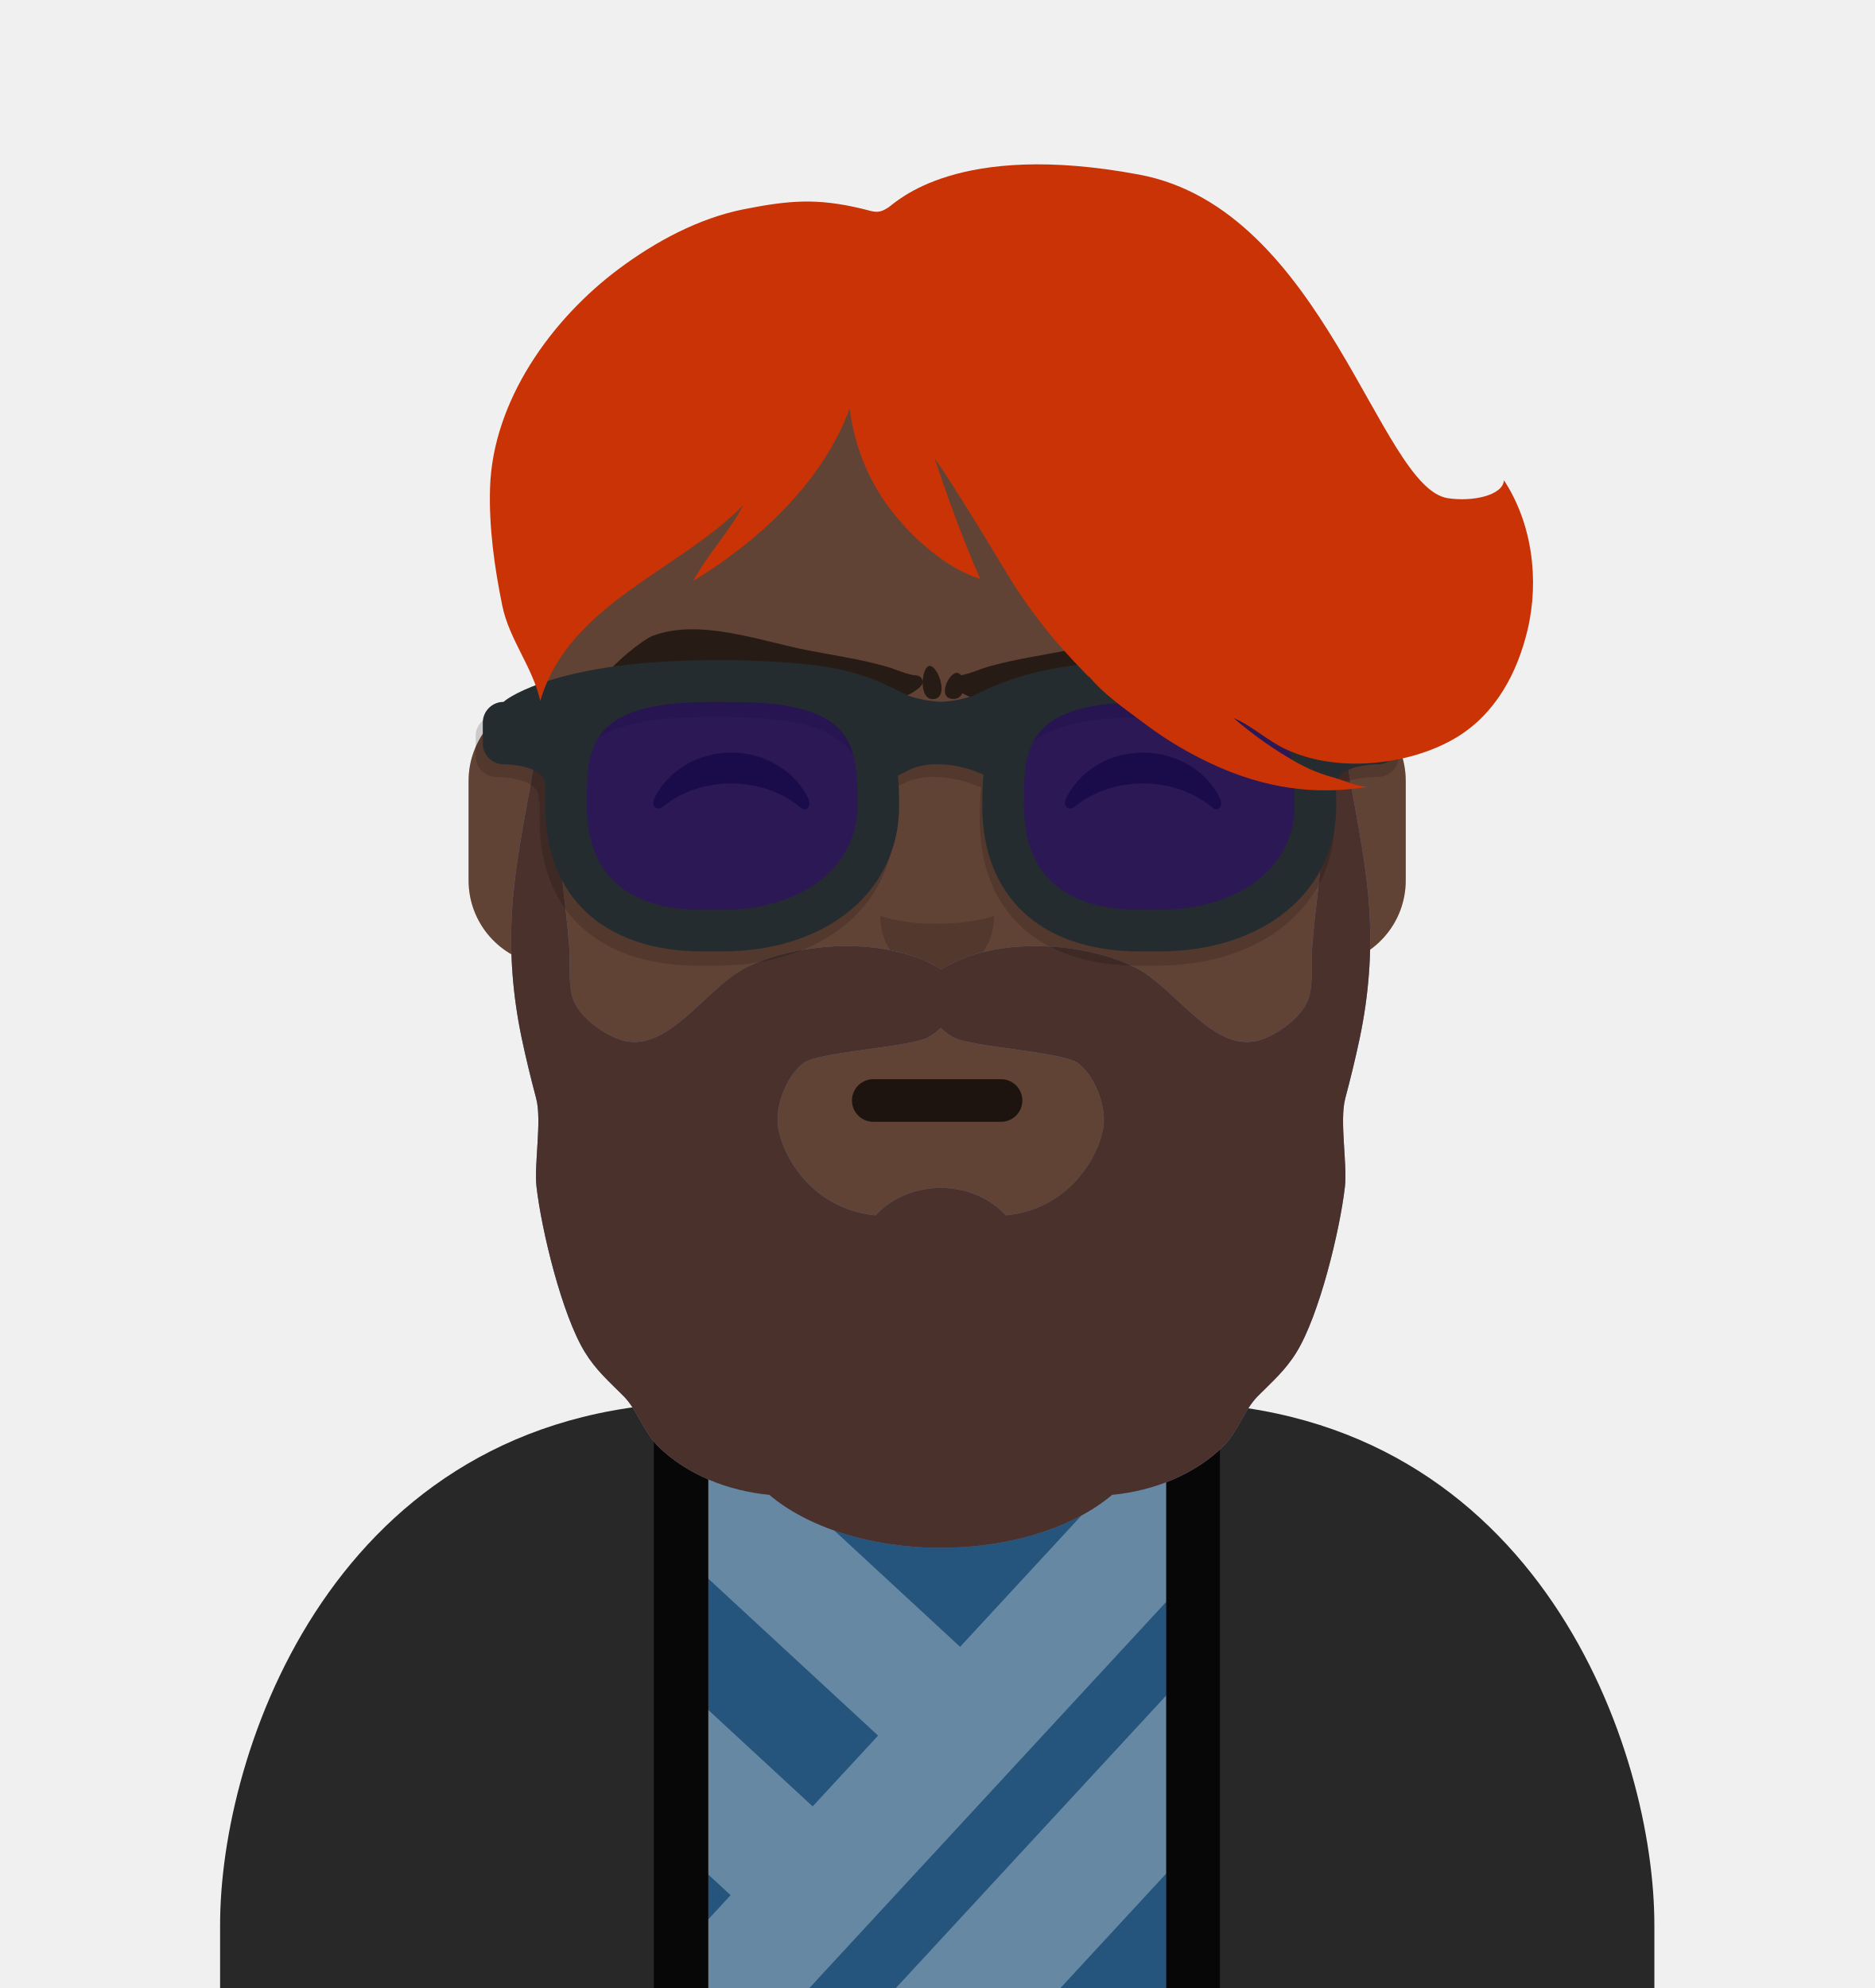
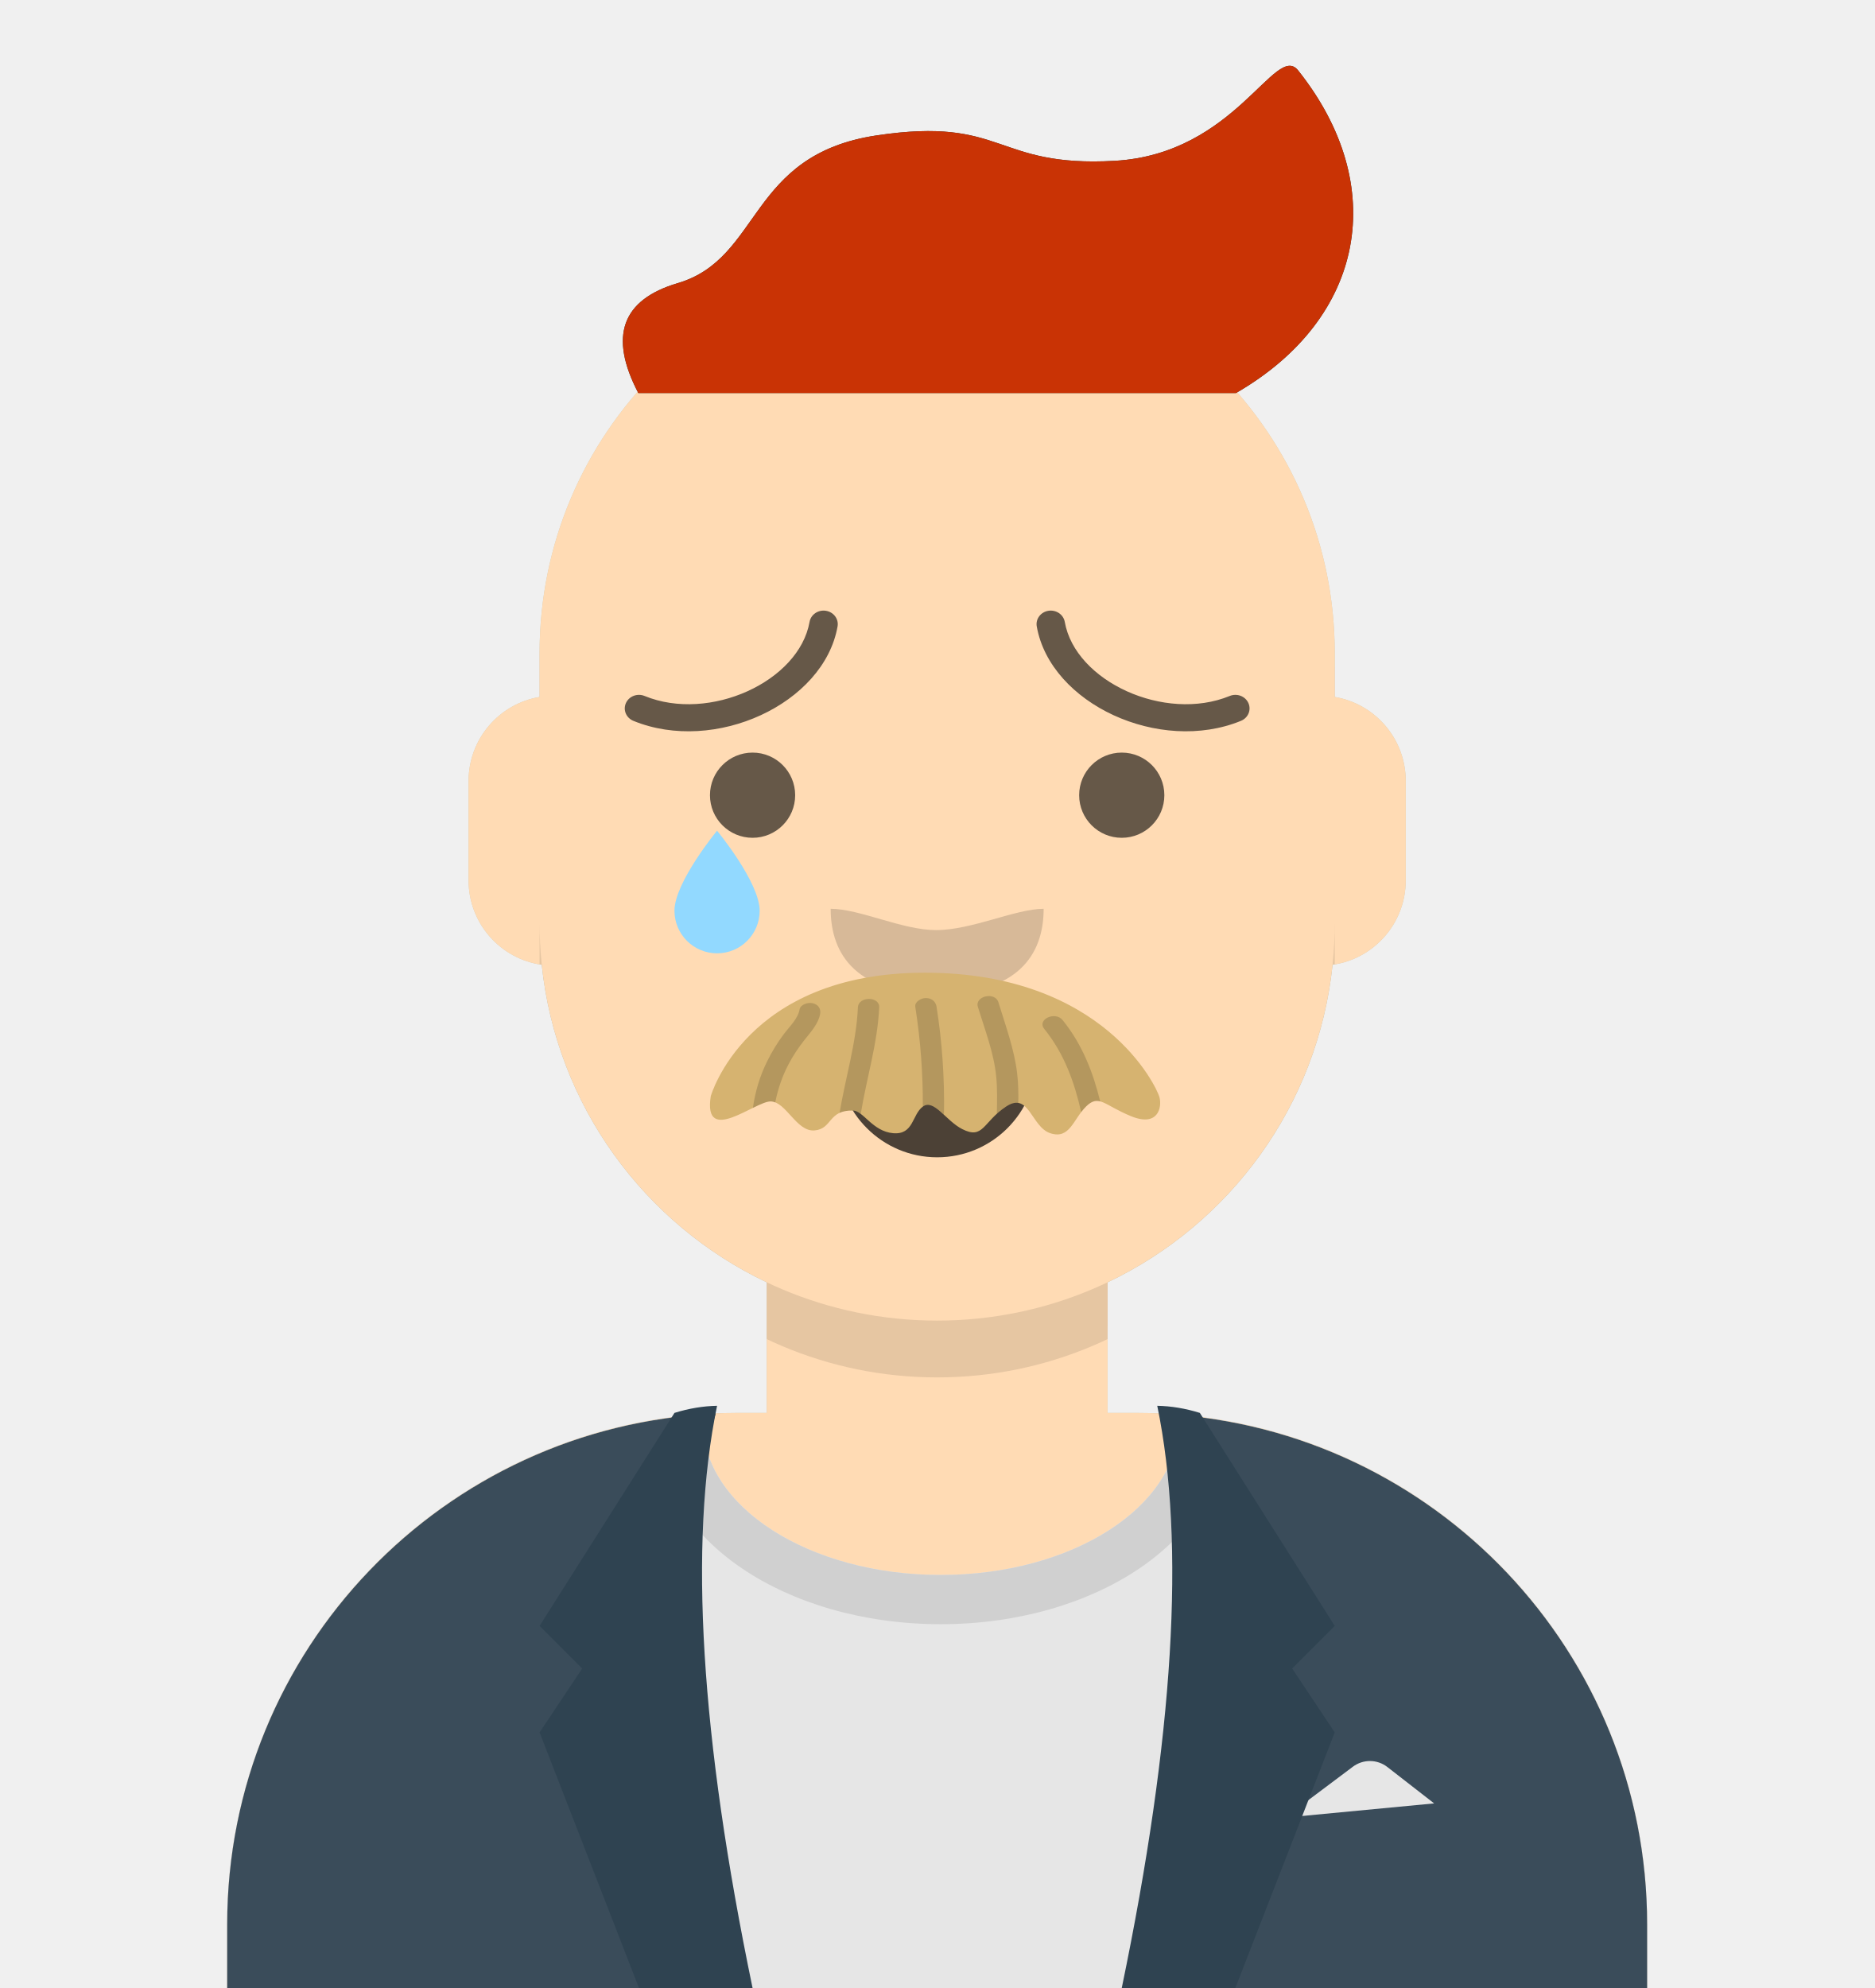
<svg xmlns="http://www.w3.org/2000/svg" xmlns:ns2="http://design.blush" xmlns:xlink="http://www.w3.org/1999/xlink" width="264px" height="280px" viewBox="0 0 264 280" version="1.1">
  <defs>
    <path d="M100,0 C130.928,-5.68137151e-15 156,25.072 156,56 L156.001,62.166 C161.676,63.119 166,68.054 166,74 L166,88 C166,94.052 161.519,99.058 155.694,99.881 C153.628,119.686 141.238,136.422 124.001,144.61 L124,163 L128,163 C167.765,163 200,195.235 200,235 L200,244 L0,244 L0,235 C-4.86974701e-15,195.235 32.235,163 72,163 L76,163 L76,144.611 C58.763,136.422 46.372,119.687 44.305,99.881 C38.481,99.058 34,94.052 34,88 L34,74 C34,68.054 38.325,63.118 44,62.166 L44,56 C44,25.072 69.072,5.68137151e-15 100,0 Z" id="transparent_path-1" />
    <path d="M83,36.348 C83,52.629 105.162,65.828 132.5,65.828 C159.838,65.828 182,52.629 182,36.348 C182,34.985 181.845,33.645 181.544,32.331 C210.784,41.488 232,68.792 232,101.052 L232,110 L32,110 L32,101.052 C32,68.397 53.739,40.82 83.534,32.002 C83.182,33.421 83,34.871 83,36.348 Z" id="transparent_path-3" />
    <rect id="transparent_path-5" x="0" y="0" width="264" height="280" />
    <path d="M74,0 C114.869,0 148,33.131 148,74 L148,84.148 L148,197.608 C135.525,187.237 119.491,181 102,181 L102,181 L98,181 L98,162.611 C115.531,154.283 128.048,137.115 129.791,116.867 C135.569,116.002 140,111.019 140,105 L140,105 L140,92 C140,87.354 137.359,83.324 133.497,81.33 C132.724,81.05 131.952,80.748 131.181,80.426 C130.795,80.32 130.401,80.233 130,80.166 L130,80.166 L130,79.917 C117.224,74.234 104.878,63.071 96.11,47.885 C93.175,42.801 90.831,37.595 89.066,32.397 C80.431,42.941 67.745,53.602 52.342,62.495 C42.778,68.017 33.147,72.291 24,75.266 L24,137.247 C29.602,148.318 38.773,157.278 50,162.611 L50,162.611 L50,181 L46,181 C38.327,181 30.935,182.2 24,184.423 L24,230 C24,244.106 13.569,255.776 0,257.716 L0,74 C0,33.131 33.131,0 74,0 Z" id="transparent_path-7" />
  </defs>
  <g id="transparent_Avataaar/Default" stroke="none" stroke-width="1" fill="none" fill-rule="evenodd">
    <g id="transparent_Body" transform="translate(32, 36)">
      <mask id="transparent_mask-2" fill="white">
        <use xlink:href="#transparent_path-1" />
      </mask>
      <use fill="#D0C6AC" xlink:href="#transparent_path-1" />
-       <g id="transparent_Skin-Color" mask="url(#transparent_mask-2)" fill="#614335">
+       <g id="transparent_Skin-Color" mask="url(#transparent_mask-2)" fill="#FFDBB4">
        <g transform="translate(-32, 0)" id="transparent_Color">
          <rect x="0" y="0" width="264" height="244" />
        </g>
      </g>
      <path d="M44,94 C44,124.928 69.072,150 100,150 C130.928,150 156,124.928 156,94 L156,94 L156,102 C156,132.928 130.928,158 100,158 C69.072,158 44,132.928 44,102 Z" id="transparent_Neck-Shadow" fill-opacity="0.1" fill="#000000" mask="url(#transparent_mask-2)" />
    </g>
    <g id="transparent_Clothing" transform="translate(0, 170)">
-       <g id="jedi_robe_Clothing/Jedi robe" stroke="none" stroke-width="1" fill="none" fill-rule="evenodd">
-         <g id="jedi_robe_Robe" transform="translate(31, 27.5)">
-           <path d="M77,1.839 C77,1.839 100.415,19.93 125.026,1.839 L144.732,1.839 L146.639,82.839 L53.79,82.839 L56.462,1.839 L77,1.839 Z" id="jedi_robe_Fabric-Color" fill="#25557C" ns2:color="Top-500" />
-           <path d="M144.732,1.839 L145.05,15.36 L82.694,82.839 L59.513,82.839 L134.365,1.839 L144.732,1.839 Z M145.353,28.215 L145.928,52.677 L118.056,82.839 L94.876,82.839 L145.353,28.215 Z M55.498,31.08 L83.463,56.922 L71.908,69.426 L54.756,53.575 L55.498,31.08 Z M68.946,1.839 L104.232,34.446 L92.678,46.949 L56.09,13.138 L56.462,1.839 L68.946,1.839 Z" id="jedi_robe_Combined-Shape" fill-opacity=".3" fill="#FFF" />
-           <path d="M0.009,72.647 L0.001,73.838 L0.001,82.838 L68.746,82.838 L68.746,0 C17.413,0 0.42,47.304 0.009,72.647" id="jedi_robe_Fill-14" fill="#282828" />
-           <path d="M61.093,0.538 L61.093,82.839 L68.746,82.839 L68.746,0 C66.085,0 63.535,0.185 61.093,0.538" id="jedi_robe_Fill-17" fill="#070707" />
-           <path d="M202.01,72.647 L202.02,73.838 L202.02,82.838 L133.274,82.837 L133.274,0 C184.607,0 201.599,47.304 202.01,72.647" id="jedi_robe_Fill-20" fill="#282828" />
-           <path d="M140.827,0.538 L140.827,82.838 L133.274,82.838 L133.274,0 C135.9,0 138.417,0.185 140.827,0.538" id="jedi_robe_Fill-23" fill="#070707" />
+       <defs>
+         <path d="M67,1.348 C67,13.211 81.998,22.828 100.5,22.828 C119.002,22.828 134,13.211 134,1.348 C134,0.995 133.987,0.644 133.96,0.295 C170.936,3.325 200,34.294 200,72.052 L200,81 L0,81 L0,72.052 C-4.66584974e-15,33.952 29.593,2.764 67.047,0.219 C67.015,0.595 67,0.97 67,1.348 Z" id="blazer_shirt_path-1" />
+       </defs>
+       <g id="blazer_shirt_Clothing/Blazer-+-Shirt" stroke="none" stroke-width="1" fill="none" fill-rule="evenodd">
+         <g id="blazer_shirt_Shirt" transform="translate(32, 29)">
+           <mask id="blazer_shirt_mask-2" fill="white">
+             <use xlink:href="#blazer_shirt_path-1" />
+           </mask>
+           <use id="blazer_shirt_Clothes" fill="#E6E6E6" xlink:href="#blazer_shirt_path-1" />
+           <g id="blazer_shirt_Fabric-Color" mask="url(#blazer_shirt_mask-2)" fill="#E6E6E6">
+             <g transform="translate(-32, -29)" id="blazer_shirt_🖍Color">
+               <rect x="0" y="0" width="264" height="110" />
+             </g>
+           </g>
+           <g id="blazer_shirt_Shadowy" opacity="0.6" mask="url(#blazer_shirt_mask-2)" fill="#000000" fill-opacity="0.16">
+             <g transform="translate(60, -25)" id="blazer_shirt_Hola-👋🏼">
+               <ellipse cx="40.5" cy="27.848" rx="39.635" ry="26.914" />
+             </g>
+           </g>
+         </g>
+         <g id="blazer_shirt_Blazer" transform="translate(32, 28)">
+           <path d="M64,40.5 C64,55.709 65.961,69.921 69.362,82.001 L0,82 L0,73.052 C-4.73779789e-15,34.365 30.512,2.804 68.785,1.122 C65.74,12.731 64,26.173 64,40.5 Z M200,73.052 L200,82 L131.638,82.001 C135.039,69.921 137,55.709 137,40.5 C137,26.194 135.265,12.771 132.229,1.174 C170.025,3.363 200,34.707 200,73.052 Z" id="blazer_shirt_Saco" fill="#3A4C5A" />
+           <path d="M149,58 L158.556,50.833 C159.999,49.751 161.988,49.768 163.412,50.876 L170,56 L170,56 L149,58 Z" id="blazer_shirt_Pocket-hanky" fill="#E6E6E6" />
+           <path d="M69,0 C65,19.333 66.667,46.667 74,82 L58,82 L44,46 L50,37 L44,31 L63,1 C65.028,0.369 67.028,0.036 69,0 Z" id="blazer_shirt_Wing" fill="#2F4351" />
+           <path d="M151,0 C147,19.333 148.667,46.667 156,82 L140,82 L126,46 L132,37 L126,31 L145,1 C147.028,0.369 149.028,0.036 151,0 Z" id="blazer_shirt_Wing" fill="#2F4351" transform="translate(141, 41) scale(-1, 1) translate(-141, -41) " />
        </g>
      </g>
    </g>
    <g id="transparent_Face" transform="translate(76, 82)" fill="#000000">
      <g id="transparent_Mouth" transform="translate(2, 52)">
-         <g id="serious_Mouth/Serious" stroke="none" stroke-width="1" fill="none" fill-rule="evenodd" fill-opacity="0.7">
-           <rect id="serious_Why-so-serious?" fill="#000000" x="42" y="18" width="24" height="6" rx="3" />
+         <g id="default_Mouth/Default" stroke="none" stroke-width="1" fill="none" fill-rule="evenodd" fill-opacity="0.7">
+           <path d="M40,15 C40,22.732 46.268,29 54,29 L54,29 C61.732,29 68,22.732 68,15" id="default_Mouth" fill="#000000" />
        </g>
      </g>
      <g id="transparent_Nose" transform="translate(28, 40)" fill-opacity="0.16">
-         <g id="small_Nose/Small" stroke="none" stroke-width="1" fill="none" fill-rule="evenodd">
-           <path d="M20,7 C20,12.523 24.047,15 28,15 C31.953,15 36,12.523 36,7 C33.833,7.732 31.141,8.098 27.924,8.098 C24.741,8.098 22.099,7.732 20,7 Z" id="small_Nose" fill-opacity=".16" fill="#000" />
+         <g id="wide_Nose/Wide" stroke="none" stroke-width="1" fill="none" fill-rule="evenodd">
+           <path d="M13,6 C13,12.627 16.828,18 28,18 C39.172,18 43,12.627 43,6 C39.036,6 32.897,9 27.838,9 C23.079,9 17.101,6 13,6 Z" id="wide_Nose" fill-opacity=".16" fill="#000" />
        </g>
      </g>
      <g id="transparent_Eyes" transform="translate(0, 8)">
-         <g id="happy_Eyes/Happy-😁" stroke="none" stroke-width="1" fill="none" fill-rule="evenodd" fill-opacity="0.6">
-           <path d="M16.16,22.447 C18.007,18.649 22.164,16 26.998,16 C31.814,16 35.959,18.63 37.815,22.407 C38.367,23.529 37.582,24.447 36.791,23.767 C34.34,21.66 30.859,20.344 26.998,20.344 C23.257,20.344 19.874,21.579 17.438,23.572 C16.547,24.3 15.62,23.558 16.16,22.447 Z" id="happy_Squint" fill="#000000" />
-           <path d="M74.16,22.447 C76.007,18.649 80.164,16 84.998,16 C89.814,16 93.959,18.63 95.815,22.407 C96.367,23.529 95.582,24.447 94.791,23.767 C92.34,21.66 88.859,20.344 84.998,20.344 C81.257,20.344 77.874,21.579 75.438,23.572 C74.547,24.3 73.62,23.558 74.16,22.447 Z" id="happy_Squint" fill="#000000" />
+         <g id="cry_Eyes/Cry-😢" stroke="none" stroke-width="1" fill="none" fill-rule="evenodd">
+           <circle id="cry_Eye" fill-opacity="0.6" fill="#000000" cx="30" cy="22" r="6" />
+           <path d="M25,27 C25,27 19,34.271 19,38.271 C19,41.585 21.686,44.271 25,44.271 C28.314,44.271 31,41.585 31,38.271 C31,34.271 25,27 25,27 Z" id="cry_Drop" fill="#92D9FF" fill-rule="nonzero" />
+           <circle id="cry_Eye" fill-opacity="0.6" fill="#000000" cx="82" cy="22" r="6" />
        </g>
      </g>
      <g id="transparent_Eyebrow" fill-opacity="0.6">
-         <g id="unibrow_natural_Eyebrow/Natural/Unibrow-Natural" stroke="none" stroke-width="1" fill="none" fill-rule="evenodd" fill-opacity="0.6">
-           <path d="M57.001,12 C57,11.996 57,11.996 57.001,12 M96.281,8.15 C97.724,8.76 105.242,14.894 103.823,17.572 C103.563,18.062 102.91,18.144 102.525,17.751 C101.998,17.215 100.988,16.584 100.86,16.508 C95.856,13.497 89.636,14.19 84.172,15.015 C78.015,15.946 71.949,18.077 65.703,17.051 C64.113,16.789 61.31,16.058 59.458,14.891 C59.217,15.381 58.773,15.717 58.075,15.655 C55.845,15.457 57.592,12 58.763,12 C58.988,12 59.183,12.142 59.336,12.369 C60.626,12.208 61.918,11.617 63.241,11.291 C66.928,10.38 70.689,9.987 74.428,9.389 C81.09,8.324 89.747,5.392 96.281,8.15 Z" id="unibrow_natural_Kahlo" fill="#000000" transform="translate(80.5, 12.5) rotate(-2) translate(-80.5, -12.5) " />
-           <path d="M54.999,12 C55,11.996 55,11.996 54.999,12 M15.719,8.15 C22.253,5.392 30.91,8.324 37.572,9.389 C41.311,9.987 45.072,10.38 48.759,11.291 C50.242,11.657 51.685,12.354 53.131,12.413 C53.833,12.441 54.267,13.276 53.815,13.824 C52.332,15.618 48.327,16.717 46.297,17.051 C40.051,18.077 33.985,15.946 27.828,15.015 C22.364,14.19 16.144,13.497 11.14,16.508 C11.012,16.584 10.002,17.215 9.475,17.751 C9.09,18.144 8.437,18.062 8.177,17.572 C6.758,14.894 14.276,8.76 15.719,8.15 Z M54.934,11 C56.105,11 57.852,15.402 55.622,15.653 C53.392,15.904 53.763,11 54.934,11 Z" id="unibrow_natural_Frida" fill="#000000" transform="translate(32.34868, 12.5) rotate(2) translate(-32.34868, -12.5) " />
+         <g id="sad_concerned_Eyebrow/Outline/Sad-Concerned" stroke="none" stroke-width="1" fill="none" fill-rule="evenodd" fill-opacity="0.6">
+           <path d="M15.973,19.409 C17.452,11.02 30.062,5.228 39.211,8.977 C40.225,9.393 41.402,8.946 41.838,7.978 C42.274,7.01 41.805,5.889 40.79,5.473 C29.346,0.783 13.955,7.852 12.028,18.776 C11.845,19.815 12.579,20.799 13.669,20.973 C14.758,21.148 15.789,20.448 15.973,19.409 Z" id="sad_concerned_Eyebrow" fill="#000000" fill-rule="nonzero" transform="translate(27.00041, 12.5) scale(-1, -1) translate(-27.00041, -12.5) " />
+           <path d="M73.973,19.409 C75.452,11.02 88.062,5.228 97.211,8.977 C98.225,9.393 99.402,8.946 99.838,7.978 C100.274,7.01 99.805,5.889 98.79,5.473 C87.346,0.783 71.955,7.852 70.028,18.776 C69.845,19.815 70.579,20.799 71.669,20.973 C72.758,21.148 73.789,20.448 73.973,19.409 Z" id="sad_concerned_Eyebrow" fill="#000000" fill-rule="nonzero" transform="translate(85.00041, 12.5) scale(1, -1) translate(-85.00041, -12.5) " />
        </g>
      </g>
    </g>
    <g id="transparent_Top">
      <defs>
-         <path d="M198.747,37.856 C193.606,34.024 187.528,30.74 181.188,29.478 C174.741,28.196 170.829,27.885 164.483,29.405 C162.85,29.797 162.299,30.185 160.862,29.257 C159.651,28.474 151.2,19.767 125.442,24.6 C99.407,29.485 91.673,68.675 82.015,70.166 C78.535,70.703 74.234,69.782 74.099,67.639 C70.136,73.673 69.091,81.646 70.772,88.713 C72.219,94.799 75.269,100.517 80.761,103.85 C85.487,106.717 92.02,107.966 97.482,107.437 C99.967,107.197 102.227,106.674 104.514,105.671 C107.273,104.462 109.471,102.28 112.178,101.128 C109.351,103.576 106.275,105.735 103.002,107.546 C101.363,108.453 99.698,109.078 97.889,109.57 C96.653,109.906 94.128,111.051 92.933,110.752 C100.74,112.148 108.093,110.932 115.252,107.589 C118.483,106.081 121.591,104.257 124.443,102.113 C127.276,99.983 130.538,97.806 132.754,95.004 C131.824,96.207 133.451,94.417 133.666,94.198 C134.274,93.578 134.869,92.946 135.453,92.303 C136.455,91.199 137.451,90.075 138.384,88.912 C140.378,86.426 142.235,83.83 143.891,81.109 C145.569,78.353 152.25,67.236 154.266,64.619 C152.361,70.327 150.287,76.037 147.859,81.544 C152.572,80.074 157.143,76 160.154,72.204 C163.546,67.928 165.555,62.936 166.262,57.538 C170.088,67.954 179.047,76.168 188.294,81.833 C186.291,78.103 183.239,74.948 181.242,71.155 C190.433,80.484 205.81,85.048 209.837,98.729 C210.87,93.971 214.19,90.148 215.185,85.296 C216.289,79.907 217.081,74.187 216.906,68.68 C216.509,56.438 208.274,44.957 198.747,37.856 Z" id="shaggy_path-1" />
+         <path d="M90.91,55.361 L175.086,55.361 C193.333,44.834 196.759,26.151 183.85,9.926 C180.636,5.887 175.086,21.676 158.029,22.65 C140.971,23.625 142.609,16.35 124.458,19.074 C106.306,21.798 108.312,36.378 96.467,39.877 C88.571,42.209 86.719,47.371 90.91,55.361 Z" id="frizzle_path-1" />
      </defs>
-       <g id="shaggy_Top/Short-Hair/Shaggy" stroke="none" stroke-width="1" fill="none" fill-rule="evenodd" transform="translate(-1 0)">
-         <g id="shaggy_Facial-Hair" transform="translate(49, 72)">
-           <defs>
-             <path d="M65.18,77.737 C67.363,76.105 80.407,75.479 82.758,74.089 C83.492,73.655 84.061,73.216 84.5,72.78 C84.939,73.216 85.509,73.655 86.242,74.089 C88.593,75.479 101.637,76.105 103.82,77.737 C106.03,79.391 107.644,83.185 107.467,86.151 C107.255,89.71 103.361,98.203 93.672,99.181 C91.558,96.828 88.237,95.31 84.5,95.31 C80.763,95.31 77.442,96.828 75.328,99.181 C65.639,98.203 61.745,89.71 61.533,86.151 C61.357,83.185 62.97,79.391 65.18,77.737 M103.142,94.906 C103.143,94.906 103.145,94.905 103.146,94.905 C103.144,94.905 103.143,94.906 103.142,94.906 M65.845,94.901 C65.849,94.903 65.857,94.906 65.862,94.908 C65.857,94.906 65.851,94.903 65.845,94.901 M144.863,55.985 C144.474,50.03 143.278,44.152 142.234,38.286 C141.953,36.707 140.424,26 139.735,26 C139.502,35.109 138.702,44.08 137.67,53.139 C137.361,55.848 137.038,58.556 136.825,61.274 C136.654,63.47 136.96,66.122 136.428,68.246 C135.749,70.952 132.348,73.478 129.703,74.411 C123.103,76.737 117.598,67.108 111.961,64.291 C104.643,60.635 92.064,59.764 84.582,64.53 C76.936,59.764 64.357,60.635 57.039,64.291 C51.402,67.108 45.897,76.737 39.297,74.411 C36.652,73.478 33.25,70.952 32.572,68.246 C32.04,66.122 32.346,63.47 32.175,61.274 C31.962,58.556 31.639,55.848 31.33,53.139 C30.298,44.08 29.497,35.109 29.265,26 C28.576,26 27.047,36.707 26.766,38.286 C25.722,44.152 24.526,50.03 24.138,55.985 C23.739,62.105 24.215,68.167 25.47,74.163 C26.069,77.028 26.769,79.876 27.519,82.704 C28.353,85.847 27.199,91.966 27.572,95.192 C28.279,101.296 31.154,113.2 34.383,118.451 C35.944,120.989 37.773,122.574 39.816,124.619 C41.783,126.588 42.604,129.64 44.726,131.737 C48.682,135.645 54.446,137.971 60.366,138.543 C65.677,143.05 74.506,146 84.5,146 C94.495,146 103.323,143.05 108.635,138.543 C114.554,137.971 120.318,135.645 124.274,131.737 C126.396,129.64 127.217,126.588 129.184,124.619 C131.226,122.574 133.056,120.989 134.617,118.451 C137.846,113.2 140.721,101.296 141.428,95.192 C141.801,91.966 140.647,85.847 141.481,82.704 C142.232,79.876 142.931,77.028 143.531,74.163 C144.785,68.167 145.261,62.105 144.863,55.985 Z" id="beard_magestic_path-1" />
-           </defs>
-           <g id="beard_magestic_Facial-Hair/Beard-Magestic" stroke="none" stroke-width="1" fill="none" fill-rule="evenodd">
-             <mask id="beard_magestic_mask-2" fill="white">
-               <use xlink:href="#beard_magestic_path-1" />
-             </mask>
-             <use id="beard_magestic_Glorious-Beard" fill="#5E7AA9" xlink:href="#beard_magestic_path-1" />
-             <g id="beard_magestic_Facial-Hair-Color" mask="url(#beard_magestic_mask-2)" fill="#4A312C">
-               <rect id="beard_magestic_Color" x="0" y="0" width="168" height="152" />
+       <g id="frizzle_Top/Short-Hair/Frizzle" stroke="none" stroke-width="1" fill="none" fill-rule="evenodd" transform="translate(-1 0)">
+         <g id="frizzle_Facial-Hair" transform="translate(49, 72)">
+           <g id="einstien_mustache_Facial Hair/Einstien Mustache" stroke="none" stroke-width="1" fill="none" fill-rule="evenodd">
+             <g id="einstien_mustache_mustache" transform="translate(52, 65)">
+               <path d="M0.11,17.4 C0.11,17.4 5.013,0 30.259,0 C55.505,0 62.952,16.141 63.316,17.548 C63.678,18.956 63.133,21.77 59.319,20.214 C55.505,18.659 54.779,17.049 52.962,18.854 C51.147,20.659 50.693,23.483 47.968,22.619 C45.243,21.756 44.971,16.679 41.702,18.854 C38.432,21.029 38.523,23.548 35.526,22.025 C33.233,20.858 31.53,17.716 29.986,18.854 C28.442,19.992 28.715,22.848 25.809,22.605 C22.904,22.362 21.602,19.439 20.149,19.409 C16.608,19.335 17.273,21.992 14.73,22.214 C12.188,22.437 10.735,18.176 8.555,18.129 C6.375,18.082 -0.981,24.437 0.11,17.4" id="einstien_mustache_Facial-Hair-Color" fill="#D6B370" ns2:color="Hair-500" />
+               <path d="M21.237,19.887 C22.052,14.886 23.613,9.927 23.838,4.875 C23.908,3.3 20.908,3.303 20.838,4.875 C20.615,9.882 19.078,14.793 18.257,19.746 C18.72,19.529 19.316,19.391 20.149,19.409 C20.512,19.417 20.865,19.605 21.237,19.887" id="einstien_mustache_Fill-4" fill-opacity=".16" fill="#000" />
+               <path d="M8.555,18.129 C8.776,18.134 8.987,18.191 9.195,18.273 C9.552,16.441 10.158,14.64 11.048,12.932 C11.68,11.721 12.453,10.555 13.328,9.451 C14.237,8.303 15.267,7.192 15.52,5.804 C15.639,5.151 15.32,4.489 14.472,4.299 C13.765,4.141 12.747,4.496 12.627,5.153 C12.382,6.5 11.243,7.535 10.393,8.661 C9.477,9.875 8.713,11.155 8.057,12.475 C7.012,14.579 6.363,16.792 6.047,19.042 C7.073,18.537 7.989,18.117 8.555,18.129" id="einstien_mustache_Fill-6" fill-opacity=".16" fill="#000" />
+               <path d="M32.96,20.013 C33.053,14.927 32.712,9.843 31.916,4.792 C31.813,4.132 31.301,3.576 30.416,3.569 C29.685,3.563 28.813,4.137 28.916,4.792 C29.652,9.461 30.004,14.159 29.98,18.861 C29.982,18.859 29.985,18.856 29.987,18.854 C30.894,18.186 31.856,18.996 32.96,20.013" id="einstien_mustache_Fill-8" fill-opacity=".16" fill="#000" />
+               <path d="M43.431,18.355 C43.452,16.956 43.432,15.559 43.266,14.164 C42.86,10.771 41.636,7.46 40.626,4.163 C40.159,2.636 37.264,3.284 37.734,4.814 C38.713,8.014 39.979,11.258 40.309,14.557 C40.486,16.328 40.448,18.104 40.401,19.878 C40.771,19.54 41.192,19.194 41.702,18.855 C42.399,18.39 42.954,18.27 43.431,18.355" id="einstien_mustache_Fill-10" fill-opacity=".16" fill="#000" />
+               <path d="M47.082,7.912 C49.943,11.453 51.353,15.511 52.287,19.64 C52.493,19.367 52.715,19.101 52.963,18.854 C53.718,18.104 54.286,17.949 54.965,18.13 C53.972,14.094 52.478,10.148 49.673,6.677 C48.614,5.368 46.016,6.592 47.082,7.912" id="einstien_mustache_Fill-12" fill-opacity=".16" fill="#000" />
            </g>
          </g>
        </g>
-         <g id="shaggy_Accessory" transform="translate(62, 86)">
-           <g id="wayfarers_2_Accesories/Wayfarers" stroke="none" stroke-width="1" fill="none" fill-rule="evenodd">
-             <path d="M100.53,9 L103.5,9 C124.79,9 132.354,14.096 133.045,14.772 C134.679,14.772 136,16.062 136,17.657 L136,20.543 C136,22.082 134.772,23.336 133.219,23.424 L132.613,23.439 C131.446,23.483 128.23,23.715 126.821,24.941 C126.96,26.434 127,27.964 127,29.5 C127,41.569 116.721,50 102,50 L99.242,50 C85.315,50 77,42.336 77,29.5 C77,27.952 77.04,26.41 77.181,24.906 L75.8,24.361 C75.556,24.264 75.028,24.09 74.296,23.91 C72.256,23.407 70.159,23.254 68.304,23.634 C67.624,23.774 66.992,23.984 66.413,24.267 L64.831,25.039 C64.962,26.501 65,27.998 65,29.5 C65,41.569 54.721,50 40,50 L37.242,50 C23.315,50 15,42.336 15,29.5 C15,28.661 15.012,27.824 15.045,26.993 C14.931,26.959 14.864,26.75 14.864,26.315 C14.864,23.888 10.685,23.502 9.356,23.441 L8.955,23.429 C7.324,23.429 6,22.139 6,20.543 L6,17.657 C6,16.062 7.324,14.772 8.955,14.772 L9.071,14.67 C10.26,13.707 17.9,9.097 37.865,9.002 L41.47,9 C42.731,9 43.924,9.034 45.054,9.1 C57.417,9.523 60.91,11.234 65.85,13.652 L66.269,13.859 L66.564,13.958 C67.301,14.197 69.066,14.702 71.079,14.766 C73.246,14.673 75.1,14.085 75.642,13.897 L76.324,13.57 C81.333,11.213 86.439,9.716 95.561,9.201 C97.09,9.069 98.742,9 100.53,9 Z M42.173,15.002 L38.385,15 C19.582,15 19.017,21.437 19.001,29.727 L19,30.502 C19,37.572 22.116,46 36.971,46 L40,46 C52.365,46 61,39.627 61,30.502 L60.994,28.741 C60.909,21.013 59.692,15.124 42.173,15.002 L42.173,15.002 Z M103.615,15 L100.385,15 C81.582,15 81.017,21.437 81.001,29.727 L81,30.502 C81,37.572 84.119,46 98.971,46 L102,46 C114.365,46 123,39.627 123,30.502 L122.993,28.711 C122.905,20.917 121.643,15 103.615,15 Z" id="wayfarers_2_Shape" fill-opacity=".16" fill="#000" />
-             <g id="wayfarers_2_Wayfarers" transform="translate(7, 7)" fill-rule="nonzero">
-               <g id="wayfarers_2_Shades" transform="translate(10.79546, 2.928571)" fill="#150662" fill-opacity=".7">
-                 <path d="M44.918,17.571 C44.918,27.274 36.668,35.143 22.92,35.143 L20.17,35.143 C6.423,35.143 0.923,27.271 0.923,17.571 L0.923,17.571 C0.923,7.866 2.207,0 21.455,0 L24.386,0 C43.634,0 44.918,7.866 44.918,17.571 L44.918,17.571 Z" id="wayfarers_2_Shade" />
-                 <path d="M106.486,17.571 C106.486,27.274 98.239,35.143 84.489,35.143 L81.739,35.143 C67.991,35.143 62.491,27.271 62.491,17.571 L62.491,17.571 C62.491,7.866 63.775,0 83.023,0 L85.955,0 C105.199,0 106.486,7.866 106.486,17.571 L106.486,17.571 Z" id="wayfarers_2_Shade" />
-               </g>
-               <path d="M35.182,0 C56.833,0 58.645,10.127 58.645,20.5 C58.645,32.569 48.396,41 33.716,41 L30.966,41 C17.078,41 8.787,33.336 8.787,20.5 C8.787,10.127 10.599,0 32.25,0 L35.182,0 Z M35.182,5.854 L32.25,5.854 C14.65,5.854 14.65,12.318 14.65,20.5 C14.65,27.18 17.48,35.143 30.966,35.143 L33.716,35.143 C44.942,35.143 52.782,29.122 52.782,20.5 L52.781,19.768 C52.766,11.936 52.254,5.854 35.182,5.854 Z" id="wayfarers_2_Left" fill="#252C2F" />
-               <path d="M96.75,0 C118.401,0 120.213,10.127 120.213,20.5 C120.213,32.569 109.964,41 95.284,41 L92.534,41 C78.646,41 70.355,33.336 70.355,20.5 C70.355,10.127 72.167,0 93.818,0 L96.75,0 Z M96.75,5.854 L93.818,5.854 C76.218,5.854 76.218,12.318 76.218,20.5 C76.218,27.18 79.051,35.143 92.534,35.143 L95.284,35.143 C106.51,35.143 114.35,29.122 114.35,20.5 L114.349,19.768 C114.334,11.936 113.822,5.854 96.75,5.854 Z" id="wayfarers_2_Right" fill="#252C2F" />
-               <path d="M2.932,5.857 C3.618,5.172 11.123,0 32.25,0 C49.964,0 53.714,1.88 59.39,4.721 L59.805,4.931 C60.2,5.073 62.218,5.774 64.578,5.851 C66.729,5.757 68.568,5.161 69.106,4.97 C75.584,1.748 81.926,0 96.75,0 C117.877,0 125.382,5.172 126.068,5.857 C127.689,5.857 129,7.166 129,8.786 L129,11.714 C129,13.334 127.689,14.643 126.068,14.643 C126.068,14.643 120.205,14.643 120.205,17.571 C120.205,20.5 117.273,13.334 117.273,11.714 L117.273,8.862 C113.697,7.462 107.297,5.857 96.75,5.857 C85,5.857 79.148,6.988 74.128,9.104 L74.184,9.243 L71.688,10.25 L74.181,11.258 L71.981,16.687 L69.264,15.589 C69.021,15.49 68.497,15.314 67.771,15.131 C65.747,14.62 63.665,14.465 61.825,14.851 C61.15,14.993 60.523,15.206 59.948,15.493 L57.326,16.803 L54.703,11.565 L57.325,10.255 L57.331,10.252 L54.819,9.237 L54.899,9.039 C50.57,6.976 46.578,5.857 32.25,5.857 C21.704,5.857 15.303,7.461 11.727,8.861 L11.727,11.714 C11.727,13.334 8.795,20.5 8.795,17.571 C8.795,14.643 2.932,14.643 2.932,14.643 C1.313,14.643 0,13.334 0,11.714 L0,8.786 C0,7.166 1.313,5.857 2.932,5.857 Z" id="wayfarers_2_Stuff" fill="#252C2F" />
-             </g>
+         <mask id="frizzle_mask-2" fill="white">
+           <use xlink:href="#frizzle_path-1" />
+         </mask>
+         <use id="frizzle_Hair-Maks" fill="#252E32" xlink:href="#frizzle_path-1" />
+         <g id="frizzle_Hair-Color" mask="url(#frizzle_mask-2)" fill="#C93305">
+           <g transform="translate(1, 0)" id="frizzle_Color">
+             <rect x="0" y="0" width="264" height="280" />
          </g>
        </g>
-         <mask id="shaggy_mask-2" fill="white">
-           <use xlink:href="#shaggy_path-1" />
-         </mask>
-         <use id="shaggy_Shaggy-Hair" fill="" transform="translate(143.4652, 67.23416) scale(-1, 1) translate(-143.4652, -67.23416)" xlink:href="#shaggy_path-1" />
-         <g id="shaggy_Hair-Color" mask="url(#shaggy_mask-2)" fill="#C93305" transform="translate(143.4652, 67.23416) scale(-1, 1) translate(-143.4652, -67.23416)">
-           <g transform="translate(1, 0)" id="shaggy_Color">
-             <rect x="0" y="0" width="264" height="280" />
-           </g>
+         <g id="frizzle_Accessory" transform="translate(62, 85)">
        </g>
      </g>
    </g>
  </g>
</svg>
